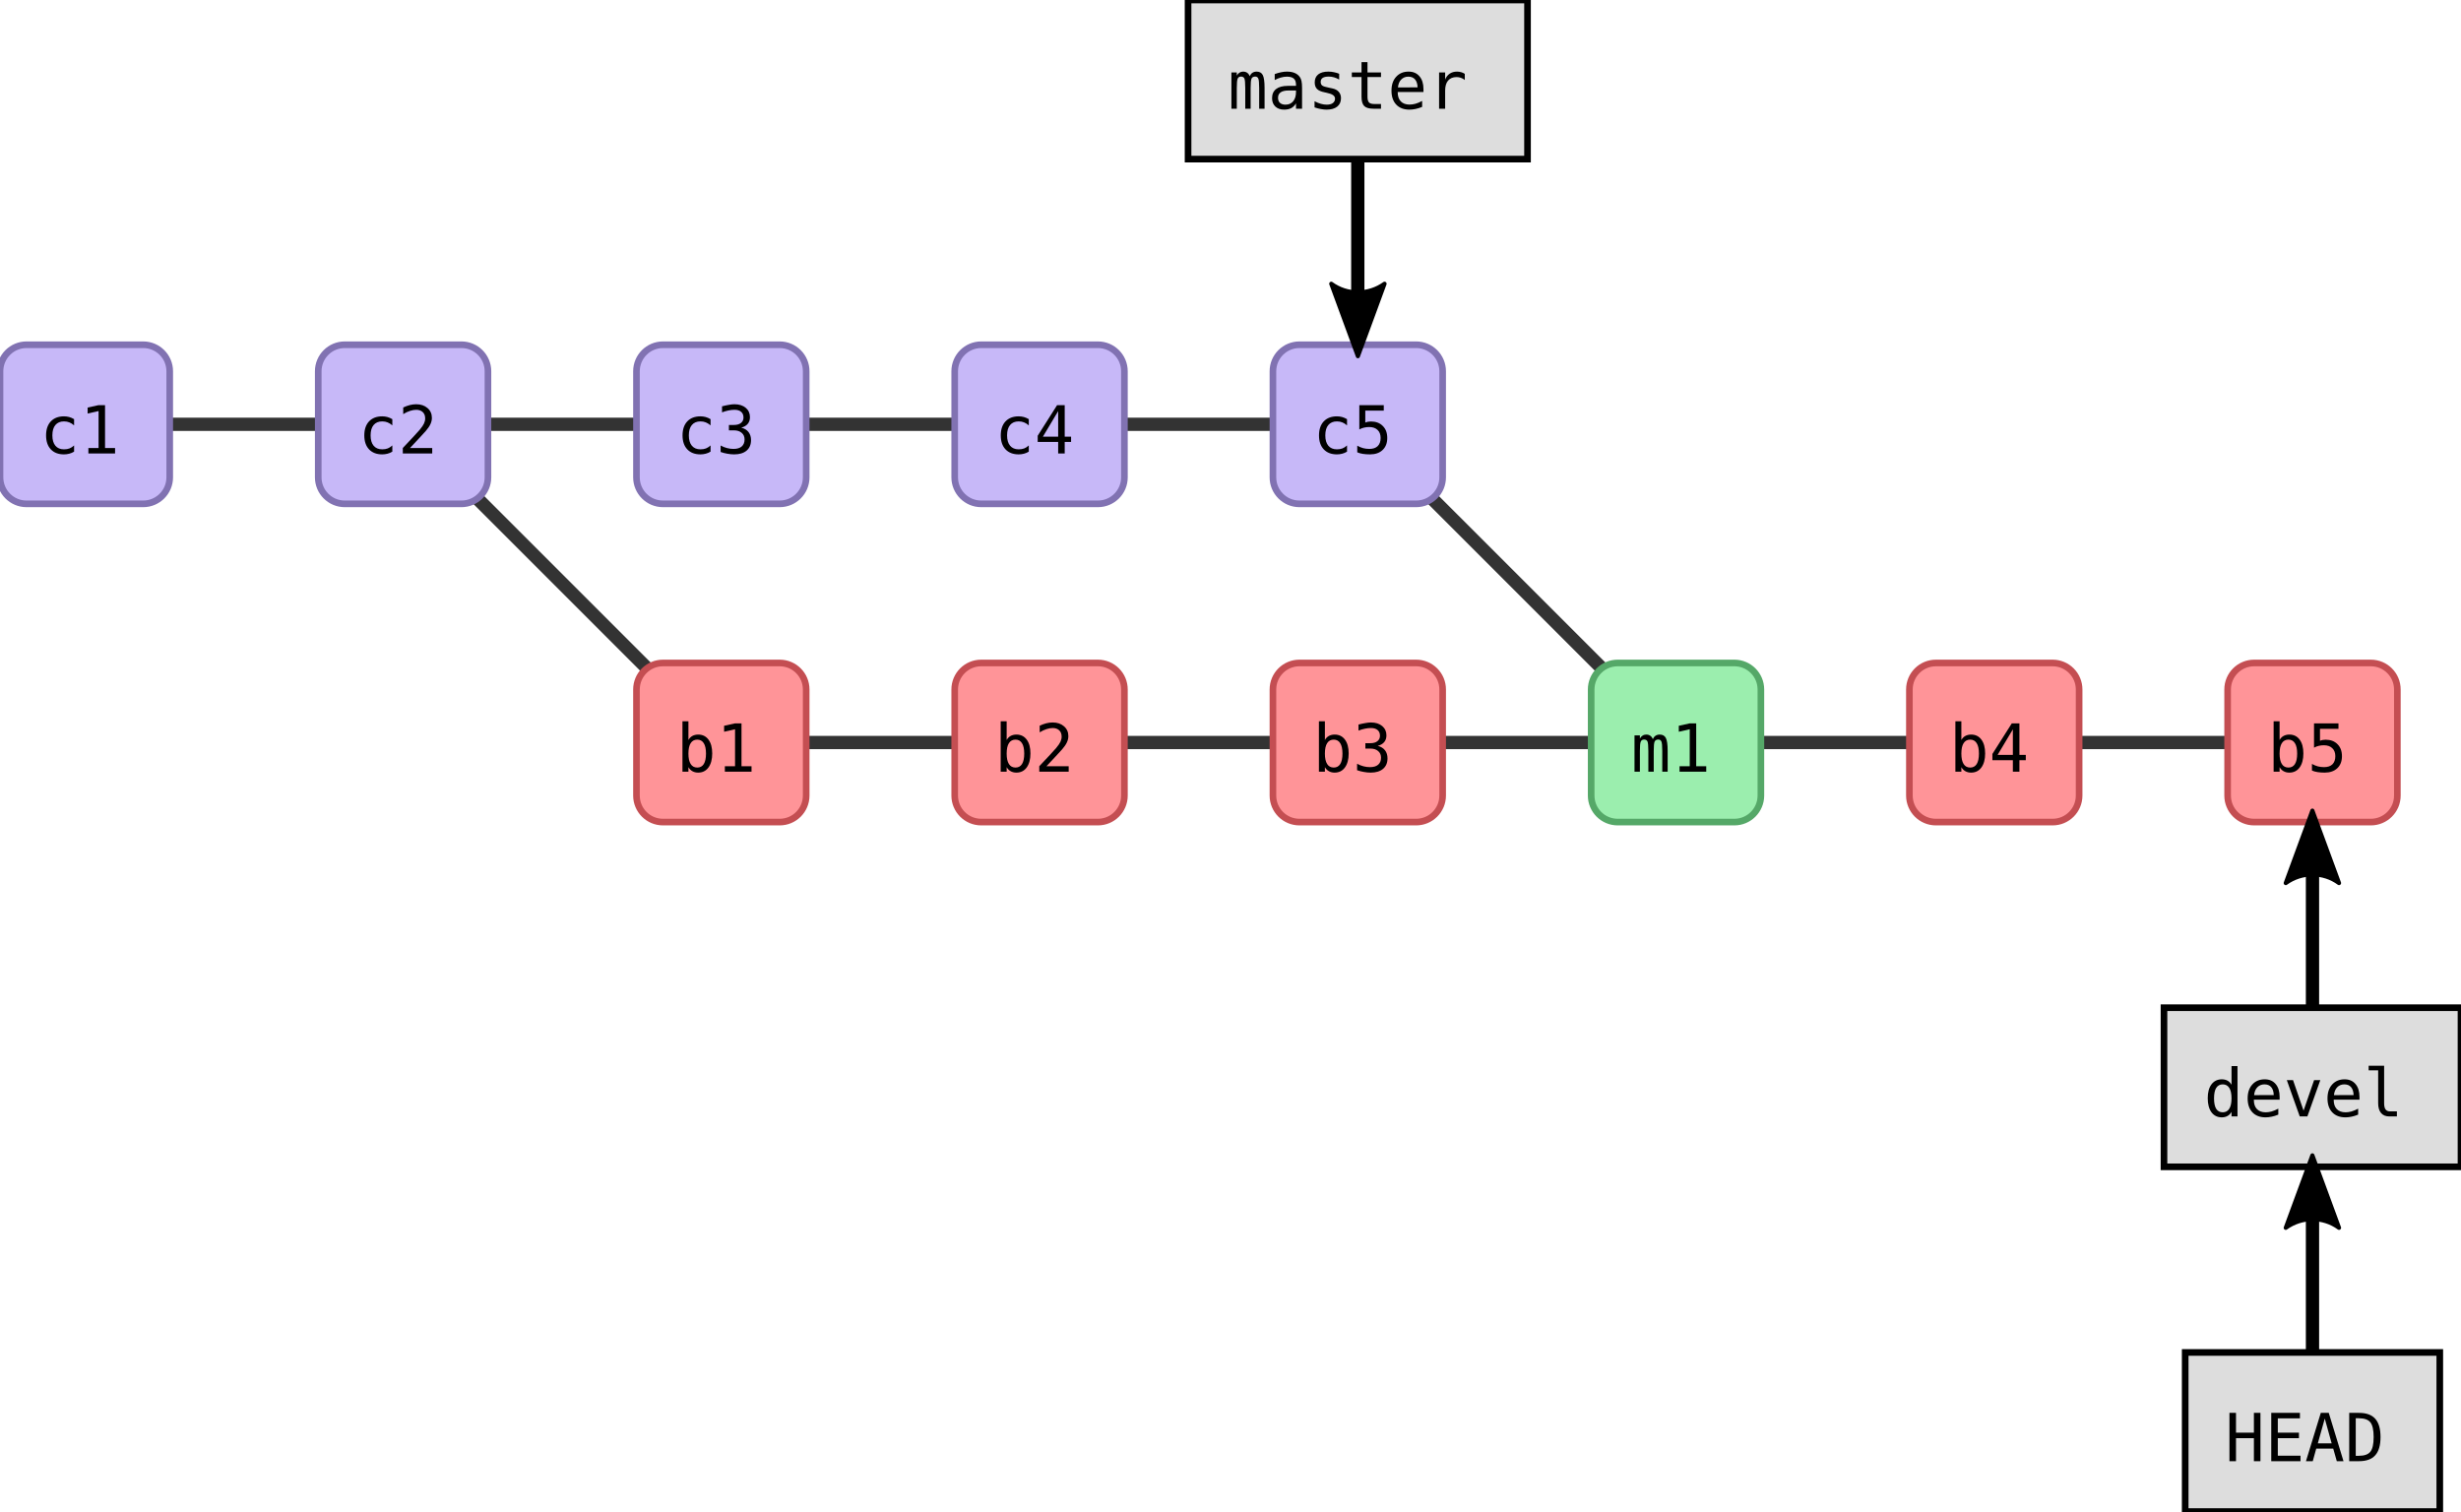
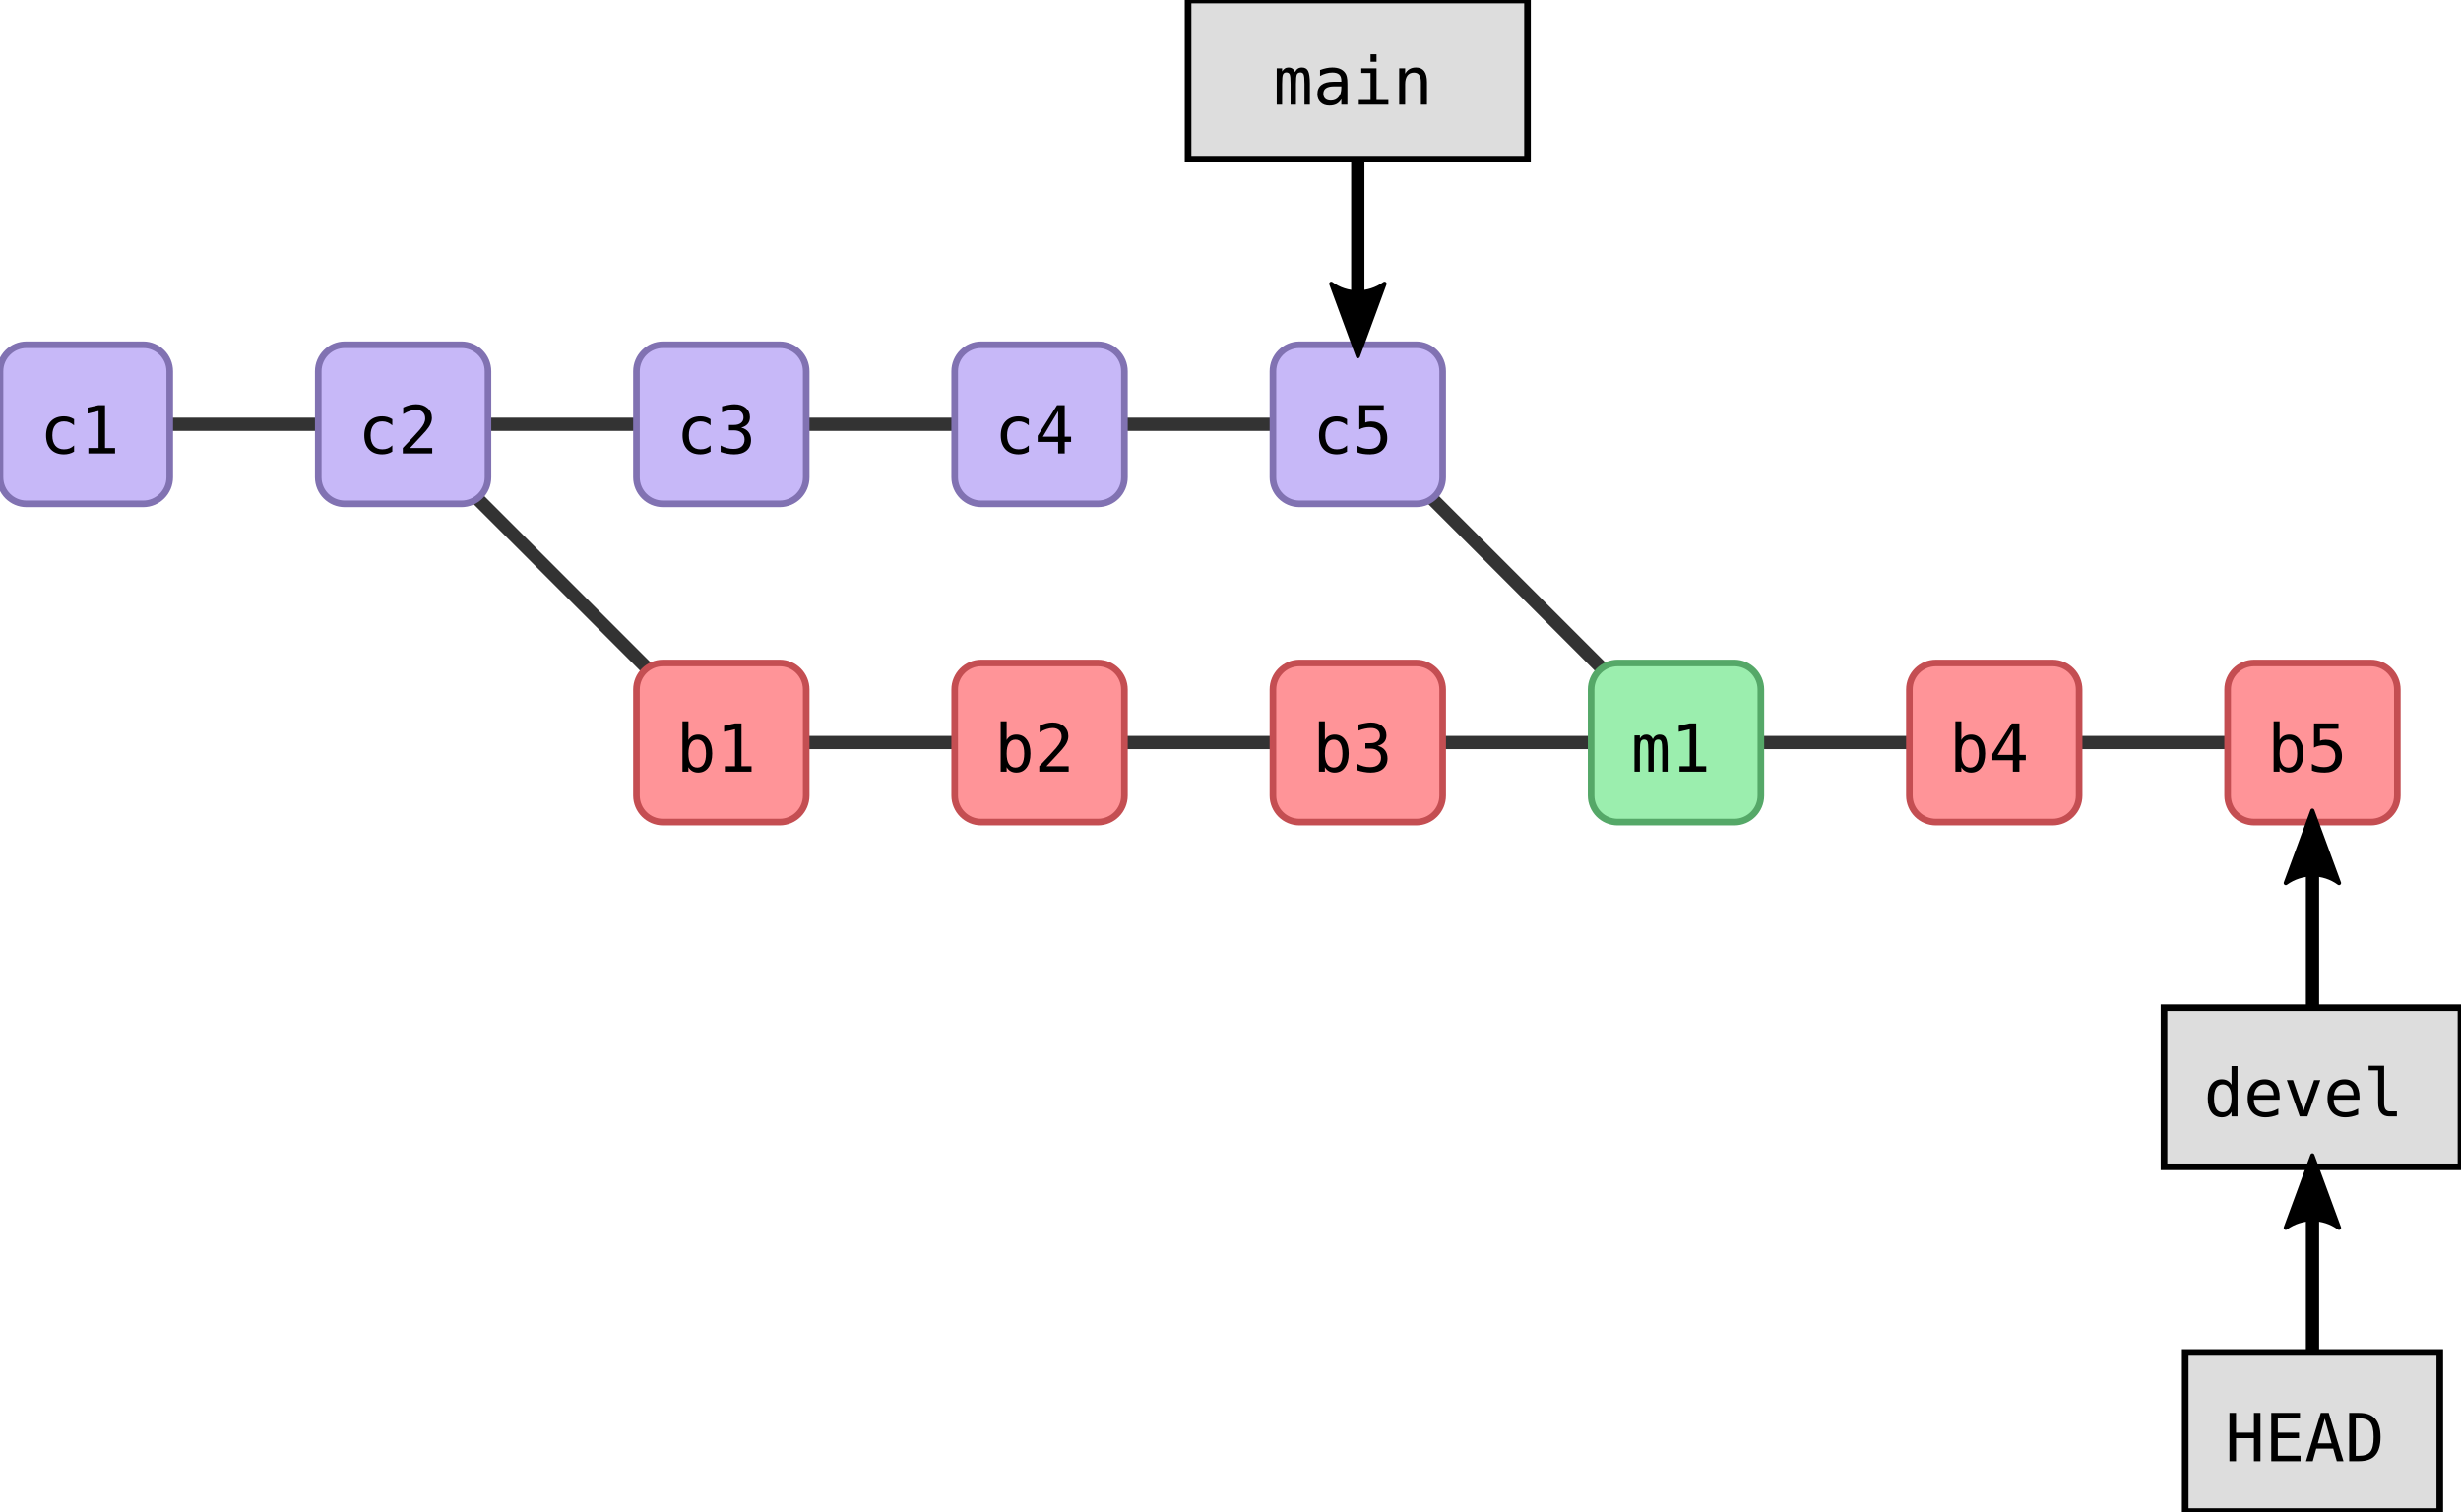
<svg xmlns="http://www.w3.org/2000/svg" width="464.0" height="285.0" id="svg2" version="1.1">
  <defs id="defs4">
    <marker orient="auto" refY="0.0" refX="0.0" id="fullmarker" style="overflow:visible;">
-       <path style="opacity:1.0;fill:#000000;stroke:#000000;fill-rule:evenodd;stroke-width:0.625;stroke-linejoin:round;" d="M 8.719,4.034 L -2.207,0.016 L 8.719,-4.002 C 6.973,-1.63 6.983,1.616 8.719,4.034 z " transform="scale(0.5) rotate(180) translate(0,0)" />
+       <path style="opacity:1.0;fill:#000000;stroke:#000000;fill-rule:evenodd;stroke-width:0.625;stroke-linejoin:round;" d="M 8.719,4.034 L -2.207,0.016 L 8.719,-4.002 C 6.973,-1.63 6.983,1.616 8.719,4.034 z " transform="scale(0.5) rotate(180) translate(0,0)" id="path4144" />
    </marker>
    <marker orient="auto" refY="0.0" refX="0.0" id="ghostmarker" style="overflow:visible;">
-       <path style="opacity:0.2;fill:#000000;stroke:#000000;fill-rule:evenodd;stroke-width:0.625;stroke-linejoin:round;" d="M 8.719,4.034 L -2.207,0.016 L 8.719,-4.002 C 6.973,-1.63 6.983,1.616 8.719,4.034 z " transform="scale(0.5) rotate(180) translate(0,0)" />
+       <path style="opacity:0.2;fill:#000000;stroke:#000000;fill-rule:evenodd;stroke-width:0.625;stroke-linejoin:round;" d="M 8.719,4.034 L -2.207,0.016 L 8.719,-4.002 C 6.973,-1.63 6.983,1.616 8.719,4.034 z " transform="scale(0.5) rotate(180) translate(0,0)" id="path4147" />
    </marker>
  </defs>
  <g transform="translate(-0.0,65.0) rotate(0)" id="layer1">
-     <line x1="196.0" y1="75.0" x2="256.0" y2="75.0" style="stroke:#000000;                         stroke-width:2.5;                         stroke-opacity:0.8" />
-     <line x1="16.0" y1="15.0" x2="76.0" y2="15.0" style="stroke:#000000;                         stroke-width:2.5;                         stroke-opacity:0.8" />
-     <line x1="256.0" y1="15.0" x2="316.0" y2="75.0" style="stroke:#000000;                         stroke-width:2.5;                         stroke-opacity:0.8" />
-     <line x1="196.0" y1="15.0" x2="256.0" y2="15.0" style="stroke:#000000;                         stroke-width:2.5;                         stroke-opacity:0.8" />
-     <line x1="76.0" y1="15.0" x2="136.0" y2="15.0" style="stroke:#000000;                         stroke-width:2.5;                         stroke-opacity:0.8" />
-     <line x1="76.0" y1="15.0" x2="136.0" y2="75.0" style="stroke:#000000;                         stroke-width:2.5;                         stroke-opacity:0.8" />
-     <line x1="136.0" y1="15.0" x2="196.0" y2="15.0" style="stroke:#000000;                         stroke-width:2.5;                         stroke-opacity:0.8" />
-     <line x1="376.0" y1="75.0" x2="436.0" y2="75.0" style="stroke:#000000;                         stroke-width:2.5;                         stroke-opacity:0.8" />
-     <line x1="316.0" y1="75.0" x2="376.0" y2="75.0" style="stroke:#000000;                         stroke-width:2.5;                         stroke-opacity:0.8" />
-     <line x1="256.0" y1="75.0" x2="316.0" y2="75.0" style="stroke:#000000;                         stroke-width:2.5;                         stroke-opacity:0.8" />
-     <line x1="136.0" y1="75.0" x2="196.0" y2="75.0" style="stroke:#000000;                         stroke-width:2.5;                         stroke-opacity:0.8" />
-     <rect style="fill:#ff9498;                         stroke:#C44E52;                         stroke-width:1.25;                         stroke-miterlimit:4;                         stroke-opacity:1.0;                         stroke-dasharray:none" width="32.0" height="30.0" x="180.0" y="60.0" ry="5.0" />
-     <text style="font-size:12.5px;                         font-style:normal;                         font-weight:normal;                         line-height:125%%;                         letter-spacing:0px;                         word-spacing:0px;                         fill:#000000;                         fill-opacity:1.0;                         stroke:none;                         font-family:DejaVu Sans Mono" x="187.5" y="80.5">b2</text>
-     <rect style="fill:#c7b8f8;                         stroke:#8172B2;                         stroke-width:1.25;                         stroke-miterlimit:4;                         stroke-opacity:1.0;                         stroke-dasharray:none" width="32.0" height="30.0" x="0.0" y="0.0" ry="5.0" />
-     <text style="font-size:12.5px;                         font-style:normal;                         font-weight:normal;                         line-height:125%%;                         letter-spacing:0px;                         word-spacing:0px;                         fill:#000000;                         fill-opacity:1.0;                         stroke:none;                         font-family:DejaVu Sans Mono" x="7.5" y="20.5">c1</text>
-     <rect style="fill:#c7b8f8;                         stroke:#8172B2;                         stroke-width:1.25;                         stroke-miterlimit:4;                         stroke-opacity:1.0;                         stroke-dasharray:none" width="32.0" height="30.0" x="240.0" y="0.0" ry="5.0" />
-     <text style="font-size:12.5px;                         font-style:normal;                         font-weight:normal;                         line-height:125%%;                         letter-spacing:0px;                         word-spacing:0px;                         fill:#000000;                         fill-opacity:1.0;                         stroke:none;                         font-family:DejaVu Sans Mono" x="247.5" y="20.5">c5</text>
-     <rect style="fill:#c7b8f8;                         stroke:#8172B2;                         stroke-width:1.25;                         stroke-miterlimit:4;                         stroke-opacity:1.0;                         stroke-dasharray:none" width="32.0" height="30.0" x="180.0" y="0.0" ry="5.0" />
-     <text style="font-size:12.5px;                         font-style:normal;                         font-weight:normal;                         line-height:125%%;                         letter-spacing:0px;                         word-spacing:0px;                         fill:#000000;                         fill-opacity:1.0;                         stroke:none;                         font-family:DejaVu Sans Mono" x="187.5" y="20.5">c4</text>
-     <rect style="fill:#c7b8f8;                         stroke:#8172B2;                         stroke-width:1.25;                         stroke-miterlimit:4;                         stroke-opacity:1.0;                         stroke-dasharray:none" width="32.0" height="30.0" x="60.0" y="0.0" ry="5.0" />
-     <text style="font-size:12.5px;                         font-style:normal;                         font-weight:normal;                         line-height:125%%;                         letter-spacing:0px;                         word-spacing:0px;                         fill:#000000;                         fill-opacity:1.0;                         stroke:none;                         font-family:DejaVu Sans Mono" x="67.5" y="20.5">c2</text>
-     <rect style="fill:#c7b8f8;                         stroke:#8172B2;                         stroke-width:1.25;                         stroke-miterlimit:4;                         stroke-opacity:1.0;                         stroke-dasharray:none" width="32.0" height="30.0" x="120.0" y="0.0" ry="5.0" />
-     <text style="font-size:12.5px;                         font-style:normal;                         font-weight:normal;                         line-height:125%%;                         letter-spacing:0px;                         word-spacing:0px;                         fill:#000000;                         fill-opacity:1.0;                         stroke:none;                         font-family:DejaVu Sans Mono" x="127.5" y="20.5">c3</text>
-     <rect style="fill:#ff9498;                         stroke:#C44E52;                         stroke-width:1.25;                         stroke-miterlimit:4;                         stroke-opacity:1.0;                         stroke-dasharray:none" width="32.0" height="30.0" x="360.0" y="60.0" ry="5.0" />
-     <text style="font-size:12.5px;                         font-style:normal;                         font-weight:normal;                         line-height:125%%;                         letter-spacing:0px;                         word-spacing:0px;                         fill:#000000;                         fill-opacity:1.0;                         stroke:none;                         font-family:DejaVu Sans Mono" x="367.5" y="80.5">b4</text>
-     <rect style="fill:#9beeae;                         stroke:#55A868;                         stroke-width:1.25;                         stroke-miterlimit:4;                         stroke-opacity:1.0;                         stroke-dasharray:none" width="32.0" height="30.0" x="300.0" y="60.0" ry="5.0" />
-     <text style="font-size:12.5px;                         font-style:normal;                         font-weight:normal;                         line-height:125%%;                         letter-spacing:0px;                         word-spacing:0px;                         fill:#000000;                         fill-opacity:1.0;                         stroke:none;                         font-family:DejaVu Sans Mono" x="307.5" y="80.5">m1</text>
-     <rect style="fill:#ff9498;                         stroke:#C44E52;                         stroke-width:1.25;                         stroke-miterlimit:4;                         stroke-opacity:1.0;                         stroke-dasharray:none" width="32.0" height="30.0" x="240.0" y="60.0" ry="5.0" />
-     <text style="font-size:12.5px;                         font-style:normal;                         font-weight:normal;                         line-height:125%%;                         letter-spacing:0px;                         word-spacing:0px;                         fill:#000000;                         fill-opacity:1.0;                         stroke:none;                         font-family:DejaVu Sans Mono" x="247.5" y="80.5">b3</text>
-     <rect style="fill:#ff9498;                         stroke:#C44E52;                         stroke-width:1.25;                         stroke-miterlimit:4;                         stroke-opacity:1.0;                         stroke-dasharray:none" width="32.0" height="30.0" x="420.0" y="60.0" ry="5.0" />
-     <text style="font-size:12.5px;                         font-style:normal;                         font-weight:normal;                         line-height:125%%;                         letter-spacing:0px;                         word-spacing:0px;                         fill:#000000;                         fill-opacity:1.0;                         stroke:none;                         font-family:DejaVu Sans Mono" x="427.5" y="80.5">b5</text>
-     <rect style="fill:#ff9498;                         stroke:#C44E52;                         stroke-width:1.25;                         stroke-miterlimit:4;                         stroke-opacity:1.0;                         stroke-dasharray:none" width="32.0" height="30.0" x="120.0" y="60.0" ry="5.0" />
-     <text style="font-size:12.5px;                         font-style:normal;                         font-weight:normal;                         line-height:125%%;                         letter-spacing:0px;                         word-spacing:0px;                         fill:#000000;                         fill-opacity:1.0;                         stroke:none;                         font-family:DejaVu Sans Mono" x="127.5" y="80.5">b1</text>
-     <path style="fill:none;                  stroke:#000000;                  stroke-width:2.5;                  stroke-linecap:butt;                  stroke-linejoin:miter;                  stroke-opacity:1.0;                  marker-end:url(#fullmarker);                  stroke-miterlimit:4;                  stroke-dasharray:none" d="M 256.0,-50.0 256.0,-0.6" />
-     <rect style="fill:#dddddd;                         stroke:#000000;                         stroke-width:1.25;                         stroke-miterlimit:4;                         stroke-opacity:1.0;                         stroke-dasharray:none" width="64.0" height="30.0" x="224.0" y="-65.0" ry="0.0" />
-     <text style="font-size:12.5px;                         font-style:normal;                         font-weight:normal;                         line-height:125%%;                         letter-spacing:0px;                         word-spacing:0px;                         fill:#000000;                         fill-opacity:1.0;                         stroke:none;                         font-family:DejaVu Sans Mono" x="231.5" y="-44.5">master</text>
-     <path style="fill:none;                  stroke:#000000;                  stroke-width:2.5;                  stroke-linecap:butt;                  stroke-linejoin:miter;                  stroke-opacity:1.0;                  marker-end:url(#fullmarker);                  stroke-miterlimit:4;                  stroke-dasharray:none" d="M 436.0,140.0 436.0,90.6" />
-     <rect style="fill:#dddddd;                         stroke:#000000;                         stroke-width:1.25;                         stroke-miterlimit:4;                         stroke-opacity:1.0;                         stroke-dasharray:none" width="56.0" height="30.0" x="408.0" y="125.0" ry="0.0" />
-     <text style="font-size:12.5px;                         font-style:normal;                         font-weight:normal;                         line-height:125%%;                         letter-spacing:0px;                         word-spacing:0px;                         fill:#000000;                         fill-opacity:1.0;                         stroke:none;                         font-family:DejaVu Sans Mono" x="415.5" y="145.5">devel</text>
-     <path style="fill:none;                  stroke:#000000;                  stroke-width:2.5;                  stroke-linecap:butt;                  stroke-linejoin:miter;                  stroke-opacity:1.0;                  marker-end:url(#fullmarker);                  stroke-miterlimit:4;                  stroke-dasharray:none" d="M 436.0,205.0 436.0,155.6" />
-     <rect style="fill:#dddddd;                         stroke:#000000;                         stroke-width:1.25;                         stroke-miterlimit:4;                         stroke-opacity:1.0;                         stroke-dasharray:none" width="48.0" height="30.0" x="412.0" y="190.0" ry="0.0" />
-     <text style="font-size:12.5px;                         font-style:normal;                         font-weight:normal;                         line-height:125%%;                         letter-spacing:0px;                         word-spacing:0px;                         fill:#000000;                         fill-opacity:1.0;                         stroke:none;                         font-family:DejaVu Sans Mono" x="419.5" y="210.5">HEAD</text>
+     <line x1="196.0" y1="75.0" x2="256.0" y2="75.0" style="stroke:#000000;                         stroke-width:2.5;                         stroke-opacity:0.8" id="line4151" />
+     <line x1="16.0" y1="15.0" x2="76.0" y2="15.0" style="stroke:#000000;                         stroke-width:2.5;                         stroke-opacity:0.8" id="line4153" />
+     <line x1="256.0" y1="15.0" x2="316.0" y2="75.0" style="stroke:#000000;                         stroke-width:2.5;                         stroke-opacity:0.8" id="line4155" />
+     <line x1="196.0" y1="15.0" x2="256.0" y2="15.0" style="stroke:#000000;                         stroke-width:2.5;                         stroke-opacity:0.8" id="line4157" />
+     <line x1="76.0" y1="15.0" x2="136.0" y2="15.0" style="stroke:#000000;                         stroke-width:2.5;                         stroke-opacity:0.8" id="line4159" />
+     <line x1="76.0" y1="15.0" x2="136.0" y2="75.0" style="stroke:#000000;                         stroke-width:2.5;                         stroke-opacity:0.8" id="line4161" />
+     <line x1="136.0" y1="15.0" x2="196.0" y2="15.0" style="stroke:#000000;                         stroke-width:2.5;                         stroke-opacity:0.8" id="line4163" />
+     <line x1="376.0" y1="75.0" x2="436.0" y2="75.0" style="stroke:#000000;                         stroke-width:2.5;                         stroke-opacity:0.8" id="line4165" />
+     <line x1="316.0" y1="75.0" x2="376.0" y2="75.0" style="stroke:#000000;                         stroke-width:2.5;                         stroke-opacity:0.8" id="line4167" />
+     <line x1="256.0" y1="75.0" x2="316.0" y2="75.0" style="stroke:#000000;                         stroke-width:2.5;                         stroke-opacity:0.8" id="line4169" />
+     <line x1="136.0" y1="75.0" x2="196.0" y2="75.0" style="stroke:#000000;                         stroke-width:2.5;                         stroke-opacity:0.8" id="line4171" />
+     <rect style="fill:#ff9498;                         stroke:#C44E52;                         stroke-width:1.25;                         stroke-miterlimit:4;                         stroke-opacity:1.0;                         stroke-dasharray:none" width="32.0" height="30.0" x="180.0" y="60.0" ry="5.0" id="rect4173" />
+     <text style="font-style:normal;font-weight:normal;font-size:12.5px;line-height:0%;font-family:'DejaVu Sans Mono';letter-spacing:0px;word-spacing:0px;fill:#000000;fill-opacity:1;stroke:none" x="187.5" y="80.5" id="text4175">b2</text>
+     <rect style="fill:#c7b8f8;                         stroke:#8172B2;                         stroke-width:1.25;                         stroke-miterlimit:4;                         stroke-opacity:1.0;                         stroke-dasharray:none" width="32.0" height="30.0" x="0.0" y="0.0" ry="5.0" id="rect4177" />
+     <text style="font-style:normal;font-weight:normal;font-size:12.5px;line-height:0%;font-family:'DejaVu Sans Mono';letter-spacing:0px;word-spacing:0px;fill:#000000;fill-opacity:1;stroke:none" x="7.5" y="20.5" id="text4179">c1</text>
+     <rect style="fill:#c7b8f8;                         stroke:#8172B2;                         stroke-width:1.25;                         stroke-miterlimit:4;                         stroke-opacity:1.0;                         stroke-dasharray:none" width="32.0" height="30.0" x="240.0" y="0.0" ry="5.0" id="rect4181" />
+     <text style="font-style:normal;font-weight:normal;font-size:12.5px;line-height:0%;font-family:'DejaVu Sans Mono';letter-spacing:0px;word-spacing:0px;fill:#000000;fill-opacity:1;stroke:none" x="247.5" y="20.5" id="text4183">c5</text>
+     <rect style="fill:#c7b8f8;                         stroke:#8172B2;                         stroke-width:1.25;                         stroke-miterlimit:4;                         stroke-opacity:1.0;                         stroke-dasharray:none" width="32.0" height="30.0" x="180.0" y="0.0" ry="5.0" id="rect4185" />
+     <text style="font-style:normal;font-weight:normal;font-size:12.5px;line-height:0%;font-family:'DejaVu Sans Mono';letter-spacing:0px;word-spacing:0px;fill:#000000;fill-opacity:1;stroke:none" x="187.5" y="20.5" id="text4187">c4</text>
+     <rect style="fill:#c7b8f8;                         stroke:#8172B2;                         stroke-width:1.25;                         stroke-miterlimit:4;                         stroke-opacity:1.0;                         stroke-dasharray:none" width="32.0" height="30.0" x="60.0" y="0.0" ry="5.0" id="rect4189" />
+     <text style="font-style:normal;font-weight:normal;font-size:12.5px;line-height:0%;font-family:'DejaVu Sans Mono';letter-spacing:0px;word-spacing:0px;fill:#000000;fill-opacity:1;stroke:none" x="67.5" y="20.5" id="text4191">c2</text>
+     <rect style="fill:#c7b8f8;                         stroke:#8172B2;                         stroke-width:1.25;                         stroke-miterlimit:4;                         stroke-opacity:1.0;                         stroke-dasharray:none" width="32.0" height="30.0" x="120.0" y="0.0" ry="5.0" id="rect4193" />
+     <text style="font-style:normal;font-weight:normal;font-size:12.5px;line-height:0%;font-family:'DejaVu Sans Mono';letter-spacing:0px;word-spacing:0px;fill:#000000;fill-opacity:1;stroke:none" x="127.5" y="20.5" id="text4195">c3</text>
+     <rect style="fill:#ff9498;                         stroke:#C44E52;                         stroke-width:1.25;                         stroke-miterlimit:4;                         stroke-opacity:1.0;                         stroke-dasharray:none" width="32.0" height="30.0" x="360.0" y="60.0" ry="5.0" id="rect4197" />
+     <text style="font-style:normal;font-weight:normal;font-size:12.5px;line-height:0%;font-family:'DejaVu Sans Mono';letter-spacing:0px;word-spacing:0px;fill:#000000;fill-opacity:1;stroke:none" x="367.5" y="80.5" id="text4199">b4</text>
+     <rect style="fill:#9beeae;                         stroke:#55A868;                         stroke-width:1.25;                         stroke-miterlimit:4;                         stroke-opacity:1.0;                         stroke-dasharray:none" width="32.0" height="30.0" x="300.0" y="60.0" ry="5.0" id="rect4201" />
+     <text style="font-style:normal;font-weight:normal;font-size:12.5px;line-height:0%;font-family:'DejaVu Sans Mono';letter-spacing:0px;word-spacing:0px;fill:#000000;fill-opacity:1;stroke:none" x="307.5" y="80.5" id="text4203">m1</text>
+     <rect style="fill:#ff9498;                         stroke:#C44E52;                         stroke-width:1.25;                         stroke-miterlimit:4;                         stroke-opacity:1.0;                         stroke-dasharray:none" width="32.0" height="30.0" x="240.0" y="60.0" ry="5.0" id="rect4205" />
+     <text style="font-style:normal;font-weight:normal;font-size:12.5px;line-height:0%;font-family:'DejaVu Sans Mono';letter-spacing:0px;word-spacing:0px;fill:#000000;fill-opacity:1;stroke:none" x="247.5" y="80.5" id="text4207">b3</text>
+     <rect style="fill:#ff9498;                         stroke:#C44E52;                         stroke-width:1.25;                         stroke-miterlimit:4;                         stroke-opacity:1.0;                         stroke-dasharray:none" width="32.0" height="30.0" x="420.0" y="60.0" ry="5.0" id="rect4209" />
+     <text style="font-style:normal;font-weight:normal;font-size:12.5px;line-height:0%;font-family:'DejaVu Sans Mono';letter-spacing:0px;word-spacing:0px;fill:#000000;fill-opacity:1;stroke:none" x="427.5" y="80.5" id="text4211">b5</text>
+     <rect style="fill:#ff9498;                         stroke:#C44E52;                         stroke-width:1.25;                         stroke-miterlimit:4;                         stroke-opacity:1.0;                         stroke-dasharray:none" width="32.0" height="30.0" x="120.0" y="60.0" ry="5.0" id="rect4213" />
+     <text style="font-style:normal;font-weight:normal;font-size:12.5px;line-height:0%;font-family:'DejaVu Sans Mono';letter-spacing:0px;word-spacing:0px;fill:#000000;fill-opacity:1;stroke:none" x="127.5" y="80.5" id="text4215">b1</text>
+     <path style="fill:none;                  stroke:#000000;                  stroke-width:2.5;                  stroke-linecap:butt;                  stroke-linejoin:miter;                  stroke-opacity:1.0;                  marker-end:url(#fullmarker);                  stroke-miterlimit:4;                  stroke-dasharray:none" d="M 256.0,-50.0 256.0,-0.6" id="path4217" />
+     <rect style="fill:#dddddd;                         stroke:#000000;                         stroke-width:1.25;                         stroke-miterlimit:4;                         stroke-opacity:1.0;                         stroke-dasharray:none" width="64.0" height="30.0" x="224.0" y="-65.0" ry="0.0" id="rect4219" />
+     <text style="font-style:normal;font-variant:normal;font-weight:normal;font-stretch:normal;font-size:12.5px;line-height:0%;font-family:'DejaVu Sans Mono';-inkscape-font-specification:'DejaVu Sans Mono, Normal';font-variant-ligatures:normal;font-variant-caps:normal;font-variant-numeric:normal;font-variant-east-asian:normal;letter-spacing:0px;word-spacing:0px;fill:#000000;fill-opacity:1;stroke:none" x="240.042" y="-45.277" id="text4221">
+       <tspan id="tspan4239" x="240.042" y="-45.277">main</tspan>
+     </text>
+     <path style="fill:none;                  stroke:#000000;                  stroke-width:2.5;                  stroke-linecap:butt;                  stroke-linejoin:miter;                  stroke-opacity:1.0;                  marker-end:url(#fullmarker);                  stroke-miterlimit:4;                  stroke-dasharray:none" d="M 436.0,140.0 436.0,90.6" id="path4223" />
+     <rect style="fill:#dddddd;                         stroke:#000000;                         stroke-width:1.25;                         stroke-miterlimit:4;                         stroke-opacity:1.0;                         stroke-dasharray:none" width="56.0" height="30.0" x="408.0" y="125.0" ry="0.0" id="rect4225" />
+     <text style="font-style:normal;font-weight:normal;font-size:12.5px;line-height:0%;font-family:'DejaVu Sans Mono';letter-spacing:0px;word-spacing:0px;fill:#000000;fill-opacity:1;stroke:none" x="415.5" y="145.5" id="text4227">devel</text>
+     <path style="fill:none;                  stroke:#000000;                  stroke-width:2.5;                  stroke-linecap:butt;                  stroke-linejoin:miter;                  stroke-opacity:1.0;                  marker-end:url(#fullmarker);                  stroke-miterlimit:4;                  stroke-dasharray:none" d="M 436.0,205.0 436.0,155.6" id="path4229" />
+     <rect style="fill:#dddddd;                         stroke:#000000;                         stroke-width:1.25;                         stroke-miterlimit:4;                         stroke-opacity:1.0;                         stroke-dasharray:none" width="48.0" height="30.0" x="412.0" y="190.0" ry="0.0" id="rect4231" />
+     <text style="font-style:normal;font-weight:normal;font-size:12.5px;line-height:0%;font-family:'DejaVu Sans Mono';letter-spacing:0px;word-spacing:0px;fill:#000000;fill-opacity:1;stroke:none" x="419.5" y="210.5" id="text4233">HEAD</text>
  </g>
</svg>
